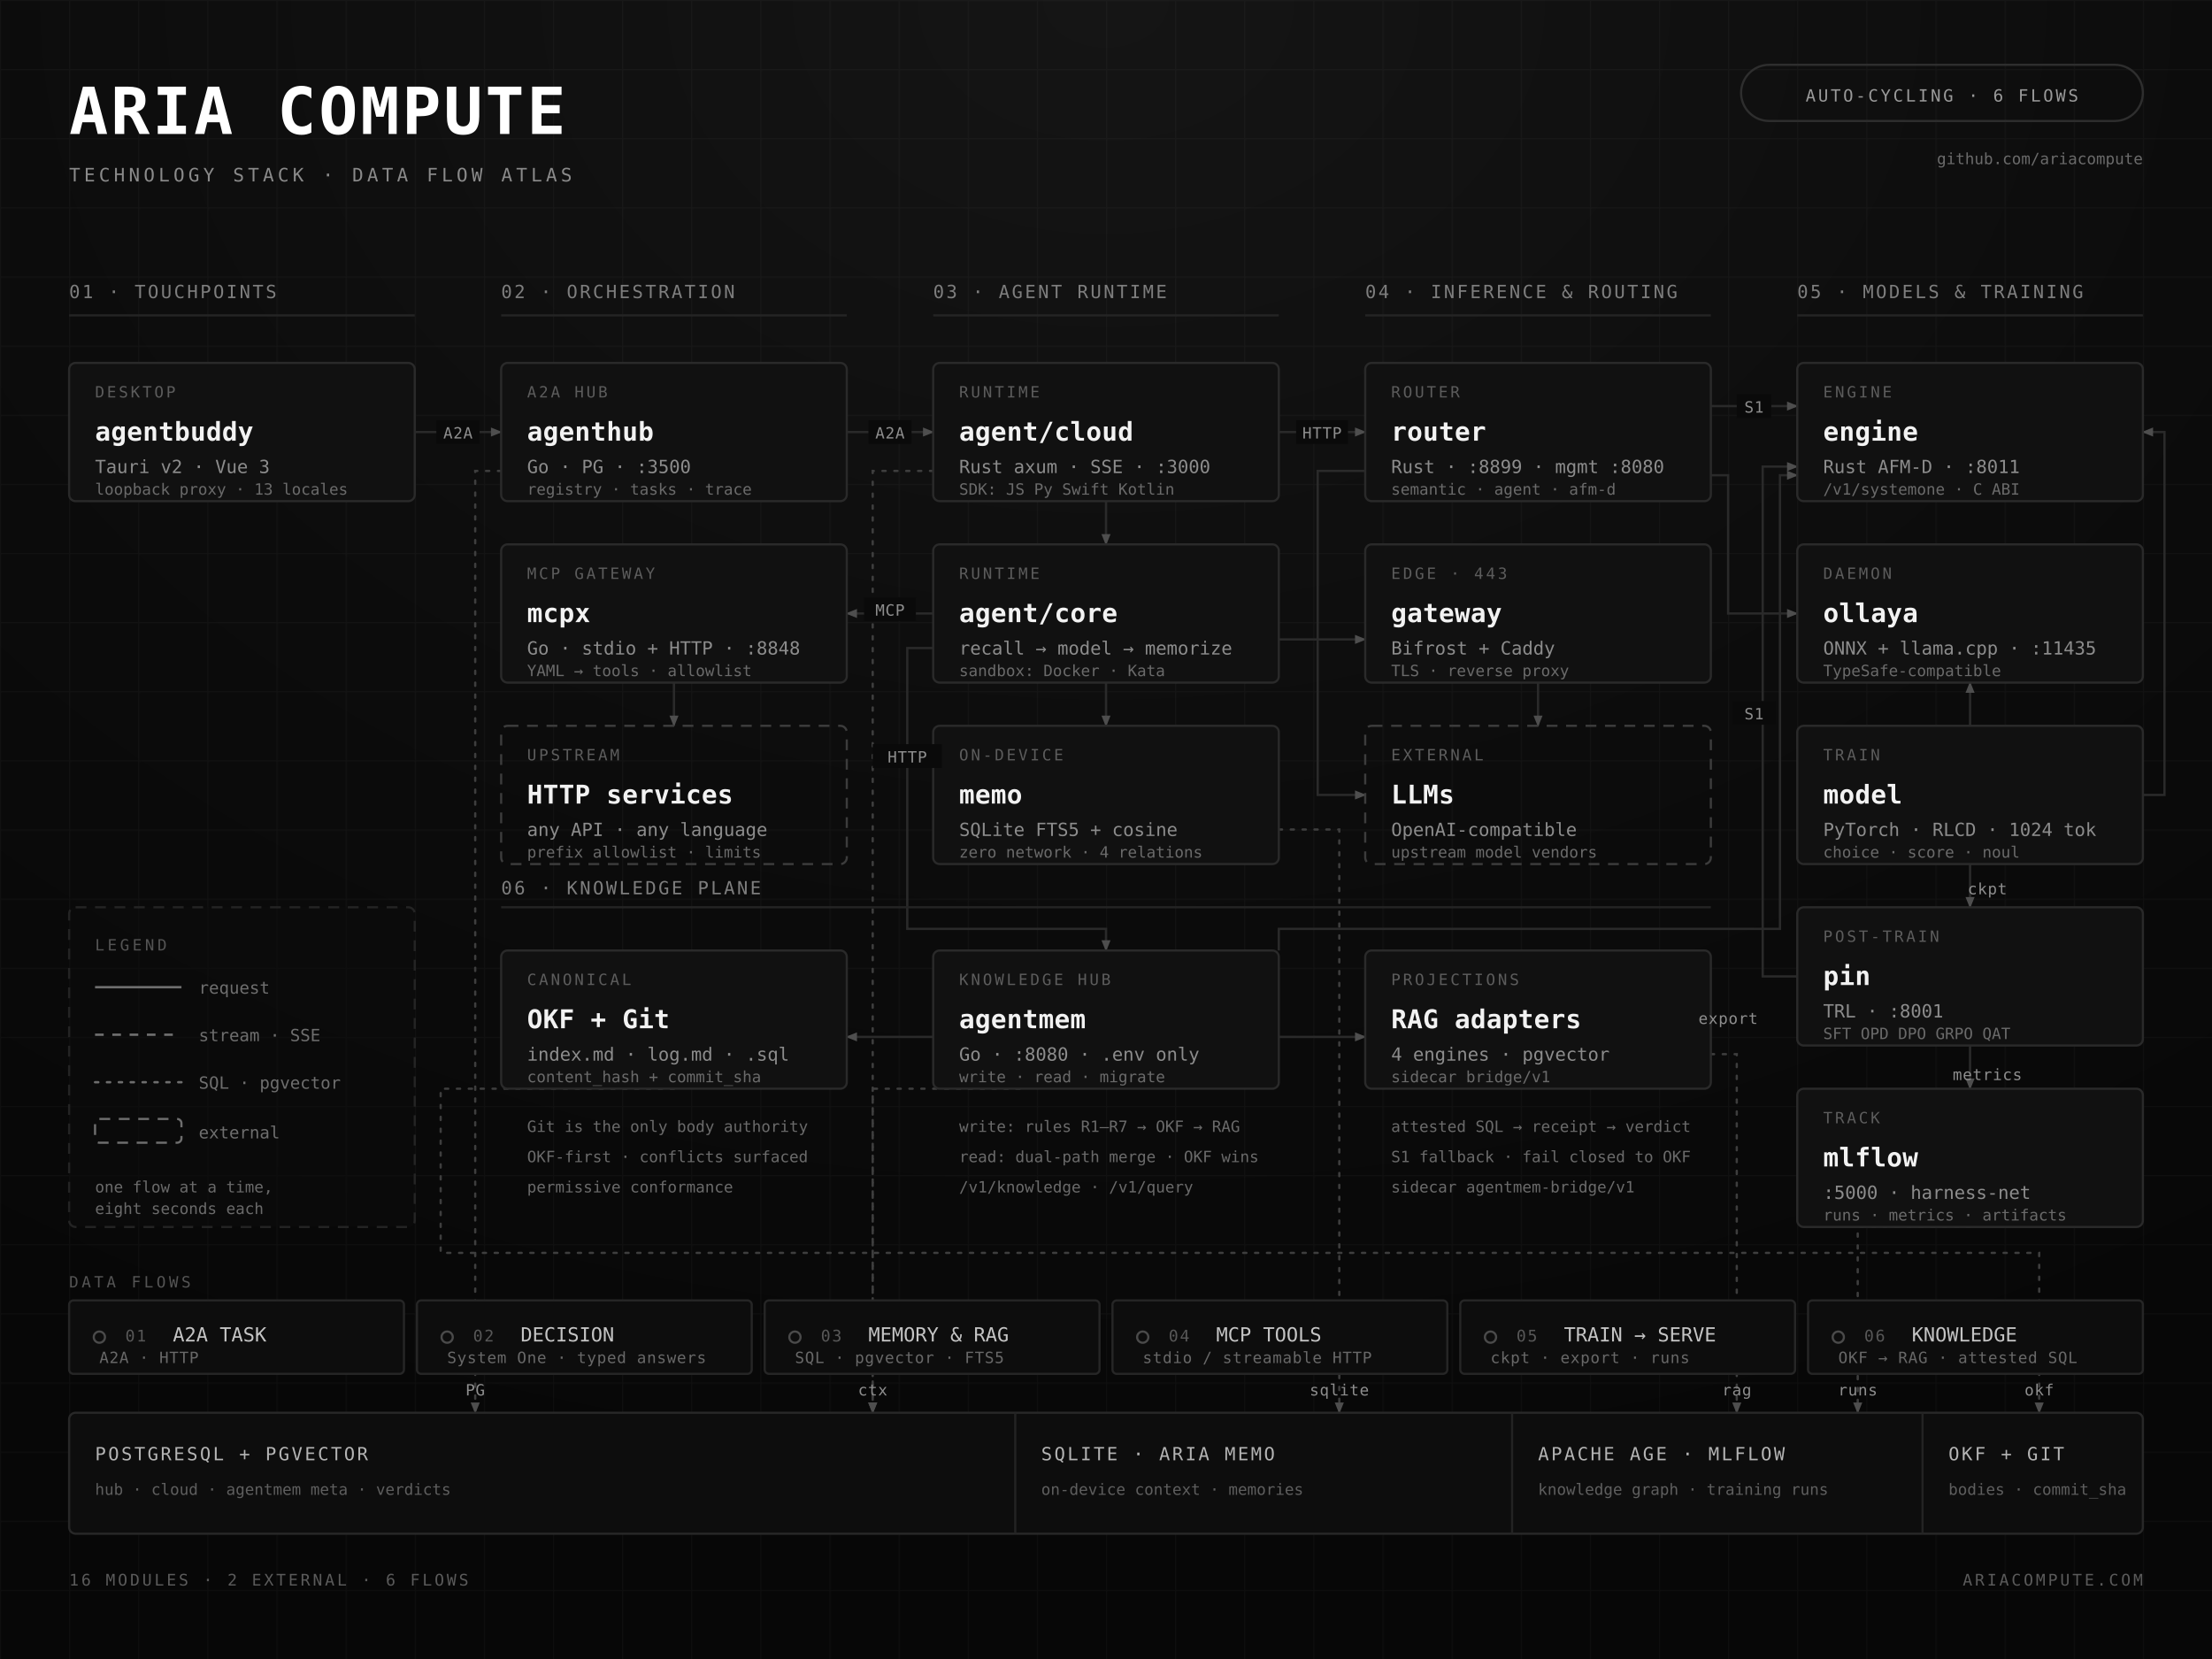
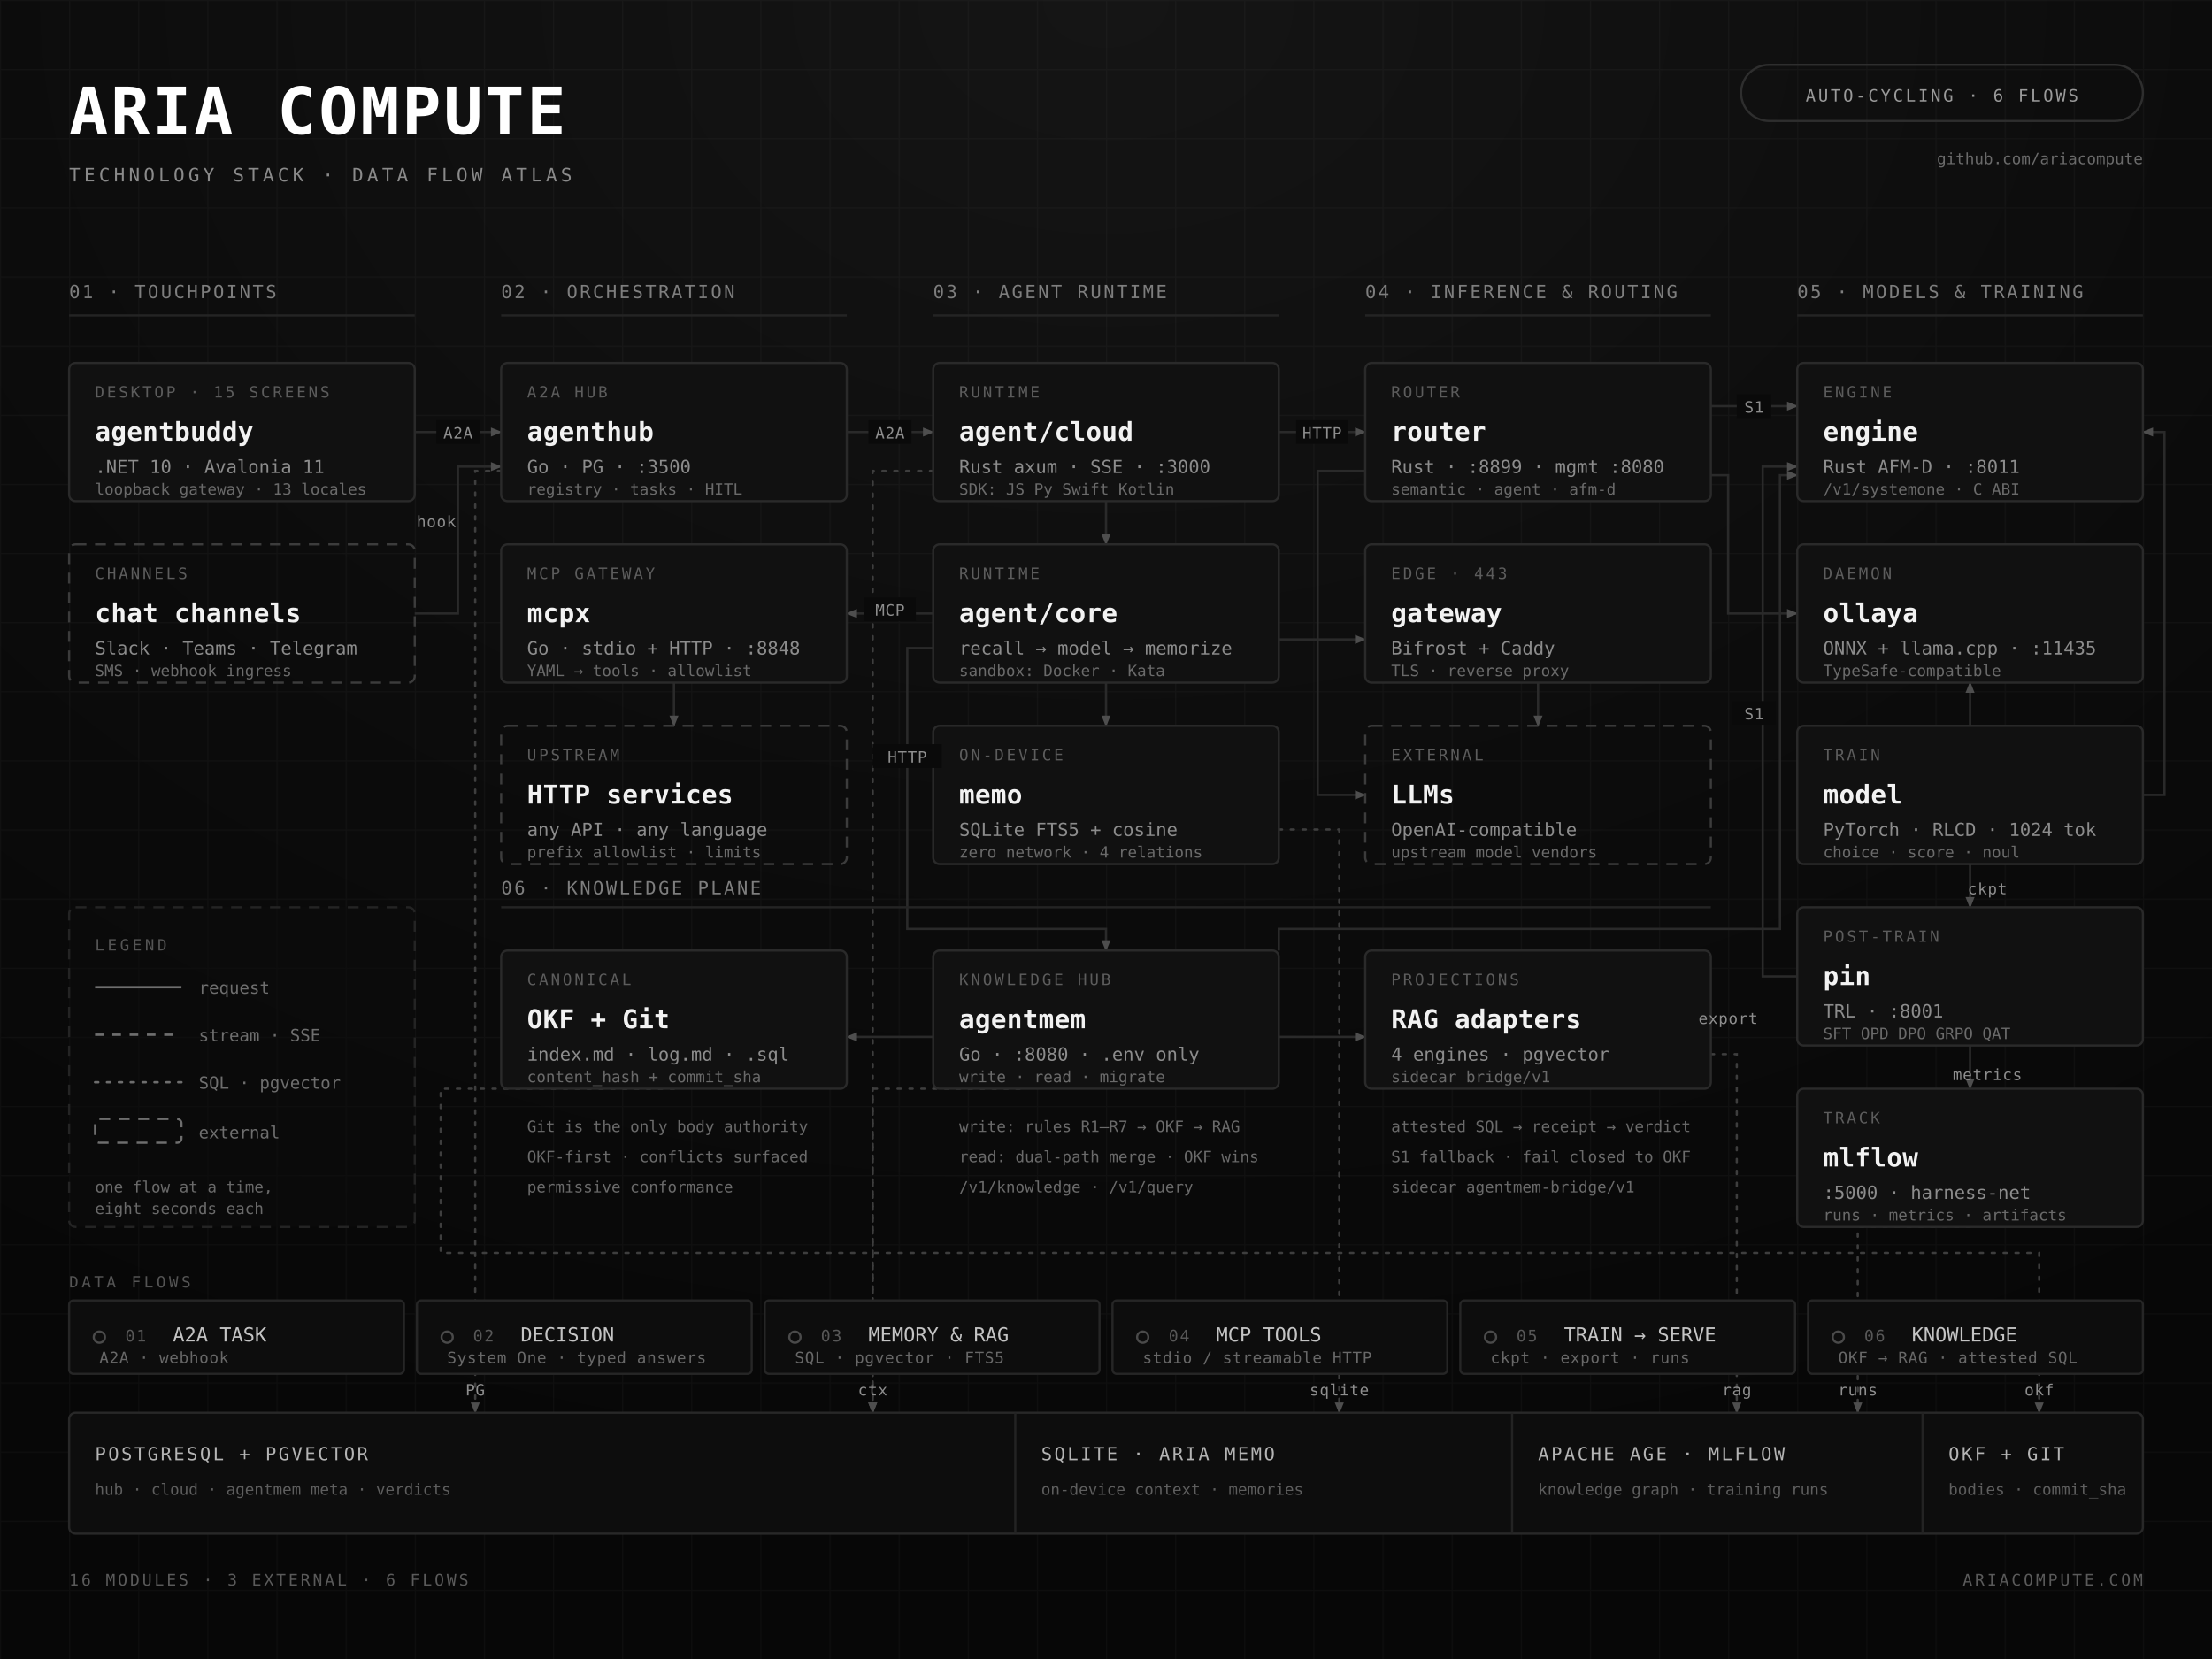
<svg xmlns="http://www.w3.org/2000/svg" xmlns:xlink="http://www.w3.org/1999/xlink" viewBox="0 0 1024 768" width="1024" height="768" role="img" aria-labelledby="svg-title svg-desc" shape-rendering="geometricPrecision" font-family="ui-monospace, SFMono-Regular, Menlo, Consolas, monospace">
  <defs>
    <style>
      .bg{fill:url(#vignette)}
      .grid{fill:url(#grid)}
      .rule{stroke:#242424;stroke-width:1;fill:none}
      .edge{fill:none;stroke:#2A2A2A;stroke-width:1.05;marker-end:url(#arr)}
      .edge.sse{stroke-dasharray:4 4}
      .edge.sql{stroke:#3E3E3E;stroke-dasharray:1.5 4;stroke-linecap:round}
      .scene{opacity:0;animation:flow 48s linear infinite both}
      @keyframes flow{0%{opacity:1}16.6%{opacity:1}20.8%{opacity:0}100%{opacity:0}}
      .halo{fill:none;stroke:#FFF;stroke-opacity:.075;stroke-width:8;marker-end:none}
      .lit{fill:none;stroke:#FFF;stroke-width:1.75;marker-end:url(#arr-lit)}
      .lit.sse{stroke-dasharray:4 4}
      .lit.sql{stroke-dasharray:1.5 4;stroke-linecap:round;animation:sqlflow 1.8s linear infinite}
      @keyframes sqlflow{to{stroke-dashoffset:-11}}
      .packet{fill:#FFF}
      .card{fill:#111;stroke:#2A2A2A;stroke-width:1}
      .card.ext{fill:none;stroke:#3C3C3C;stroke-width:1;stroke-dasharray:5 4}
      .kind{fill:#5C5C5C;font-size:7.2px;letter-spacing:.16em}
      .name{fill:#F2F2F2;font-size:12px;font-weight:600;letter-spacing:.01em}
      .meta{fill:#8C8C8C;font-size:8.4px}
      .sub2{fill:#6A6A6A;font-size:7.2px}
      .title{fill:#FFF;font-size:30px;font-weight:700;letter-spacing:.04em}
      .sub{fill:#8A8A8A;font-size:8.6px;letter-spacing:.2em}
      .colh{fill:#7E7E7E;font-size:8.4px;letter-spacing:.12em}
      .badge{fill:none;stroke:#2E2E2E;stroke-width:1}
      .bt{fill:#9A9A9A;font-size:7.8px;letter-spacing:.14em}
      .tag{fill:#8E8E8E;font-size:7.2px;letter-spacing:.04em;text-anchor:middle}
      .tagbg{fill:#0A0A0A}
      .lg-t{fill:#6E6E6E;font-size:7.8px}
      .lg-h{fill:#545454;font-size:7.2px;letter-spacing:.2em}
      .chip{fill:#0D0D0D;stroke:#262626;stroke-width:1}
      .chip-on{fill:#FFF;fill-opacity:.055;stroke:#FFF;stroke-width:1.1}
      .idx-n{fill:#575757;font-size:7.4px;letter-spacing:.1em}
      .idx-t{fill:#C4C4C4;font-size:9px}
      .idx-p{fill:#686868;font-size:7.2px;letter-spacing:.04em}
      .band{fill:#0D0D0D;stroke:#282828;stroke-width:1}
      .band-div{stroke:#232323;stroke-width:1}
      .band-t{fill:#B4B4B4;font-size:8.4px;letter-spacing:.12em}
      .band-s{fill:#5E5E5E;font-size:7.2px}
      .foot{fill:#5A5A5A;font-size:7.4px;letter-spacing:.16em}
      @media (prefers-reduced-motion: reduce){
        .scene{animation:none;opacity:0}
        #scenes .scene:first-child,#chips .scene:first-child{opacity:1}
        .packet{display:none}
        .lit.sql{animation:none}
      }
    </style>
    <radialGradient id="vignette" cx="50%" cy="0%" r="92%">
      <stop offset="0" stop-color="#151515" />
      <stop offset="0.55" stop-color="#0C0C0C" />
      <stop offset="1" stop-color="#070707" />
    </radialGradient>
    <pattern id="grid" width="32" height="32" patternUnits="userSpaceOnUse">
      <path d="M32 0H0V32" fill="none" stroke="#FFF" stroke-opacity=".028" stroke-width="1" />
    </pattern>
    <linearGradient id="hr" x1="0" y1="0" x2="1" y2="0">
      <stop offset="0" stop-color="#FFF" stop-opacity=".14" />
      <stop offset=".55" stop-color="#FFF" stop-opacity=".06" />
      <stop offset="1" stop-color="#FFF" stop-opacity="0" />
    </linearGradient>
    <marker id="arr" viewBox="0 0 10 10" refX="9" refY="5" markerWidth="5" markerHeight="5" orient="auto">
      <path d="M0 1L10 5L0 9Z" fill="#4E4E4E" />
    </marker>
    <marker id="arr-lit" viewBox="0 0 10 10" refX="9" refY="5" markerWidth="5" markerHeight="5" orient="auto">
      <path d="M0 1L10 5L0 9Z" fill="#FFF" />
    </marker>
  </defs>
  <rect class="bg" width="1024" height="768" />
  <rect class="grid" width="1024" height="768" />
  <g id="edges-base">
    <path id="e01" class="edge     " data-from="agentbuddy" data-to="agenthub" data-kind="a2a" data-scene="a2a" d="M192 200H232" />
    <path id="e02" class="edge     " data-from="agenthub" data-to="agent/cloud" data-kind="a2a" data-scene="a2a" d="M392 200H432" />
    <path id="e03" class="edge     " data-from="agent/cloud" data-to="router" data-kind="http" data-scene="a2a" d="M592 200H632" />
    <path id="e05" class="edge     " data-from="gateway" data-to="llms" data-kind="https" data-scene="a2a" d="M712 316V336" />
    <path id="e06" class="edge     " data-from="router" data-to="engine" data-kind="system-one" data-scene="decision" d="M792 188H832" />
    <path id="e07" class="edge     " data-from="router" data-to="ollaya" data-kind="system-one" data-scene="decision" d="M792 220H800V284H832" />
    <path id="e08" class="edge     " data-from="agent/core" data-to="memo" data-kind="local" data-scene="memory" d="M512 316V336" />
    <path id="e10" class="edge     " data-from="agent/core" data-to="mcpx" data-kind="mcp" data-scene="mcp" d="M432 284H392" />
    <path id="e15" class="edge     " data-from="mcpx" data-to="http-services" data-kind="http" data-scene="mcp" d="M312 316V336" />
+     <path id="e16" class="edge     " data-from="channels" data-to="agenthub" data-kind="webhook" data-scene="a2a" d="M192 284H212V216H232" />
    <path id="e18" class="edge sql " data-from="agent/cloud" data-to="state-substrate" data-kind="sql" data-scene="memory" d="M432 218H404V654" />
    <path id="e19" class="edge sql " data-from="memo" data-to="state-substrate" data-kind="sql" data-scene="memory" d="M592 384H620V654" />
    <path id="e20" class="edge sql " data-from="mlflow" data-to="state-substrate" data-kind="sql" data-scene="train" d="M912 568H860V654" />
    <path id="e21" class="edge     " data-from="model" data-to="pin" data-kind="checkpoint" data-scene="train" d="M912 400V420" />
    <path id="e22" class="edge     " data-from="pin" data-to="mlflow" data-kind="metrics" data-scene="train" d="M912 484V504" />
    <path id="e23" class="edge     " data-from="pin" data-to="engine" data-kind="export" data-scene="train" d="M832 452H816V216H832" />
    <path id="e24" class="edge     " data-from="agent/cloud" data-to="agent/core" data-kind="loop" data-scene="a2a" d="M512 232V252" />
    <path id="e25" class="edge     " data-from="agent/core" data-to="gateway" data-kind="https" data-scene="a2a" d="M592 296H632" />
    <path id="e26" class="edge sql " data-from="agenthub" data-to="state-substrate" data-kind="sql" data-scene="memory" d="M232 218H220V654" />
    <path id="e27" class="edge     " data-from="model" data-to="engine" data-kind="weights" data-scene="train" d="M992 368H1002V200H992" />
    <path id="e28" class="edge     " data-from="model" data-to="ollaya" data-kind="weights" data-scene="train" d="M912 336V316" />
    <path id="e29" class="edge     " data-from="router" data-to="llms" data-kind="https" data-scene="decision" d="M632 218H610V368H632" />
    <path id="e30" class="edge     " data-from="agent/core" data-to="agentmem" data-kind="http" data-scene="knowledge" d="M432 300H420V430H512V440" />
    <path id="e31" class="edge     " data-from="agentmem" data-to="okf-git" data-kind="canonical" data-scene="knowledge" d="M432 480H392" />
    <path id="e32" class="edge     " data-from="agentmem" data-to="rag-adapters" data-kind="projection" data-scene="knowledge" d="M592 480H632" />
    <path id="e33" class="edge sql " data-from="agentmem" data-to="state-substrate" data-kind="sql" data-scene="knowledge" d="M472 504H404V654" />
    <path id="e34" class="edge sql " data-from="rag-adapters" data-to="state-substrate" data-kind="sql" data-scene="knowledge" d="M792 488H804V654" />
    <path id="e35" class="edge     " data-from="agentmem" data-to="engine" data-kind="system-one" data-scene="knowledge" d="M592 440V430H824V220H832" />
    <path id="e36" class="edge sql " data-from="okf-git" data-to="state-substrate" data-kind="canonical" data-scene="knowledge" d="M312 504H204V580H944V654" />
  </g>
  <g id="scenes">
    <g class="scene" data-scene="a2a" style="animation-delay:0s">
      <use class="halo" href="#e01" xlink:href="#e01" />
      <use class="halo" href="#e02" xlink:href="#e02" />
      <use class="halo" href="#e03" xlink:href="#e03" />
      <use class="halo" href="#e05" xlink:href="#e05" />
      <use class="halo" href="#e24" xlink:href="#e24" />
      <use class="halo" href="#e25" xlink:href="#e25" />
+       <use class="halo" href="#e16" xlink:href="#e16" />
      <use class="lit" href="#e01" xlink:href="#e01" />
      <use class="lit" href="#e02" xlink:href="#e02" />
      <use class="lit" href="#e03" xlink:href="#e03" />
      <use class="lit" href="#e05" xlink:href="#e05" />
      <use class="lit" href="#e24" xlink:href="#e24" />
      <use class="lit" href="#e25" xlink:href="#e25" />
+       <use class="lit" href="#e16" xlink:href="#e16" />
      <circle class="packet" r="3">
        <animateMotion dur="2.4s" begin="0s" repeatCount="indefinite" calcMode="linear" keyPoints="0;1;0" keyTimes="0;0.5;1">
          <mpath href="#e01" xlink:href="#e01" />
        </animateMotion>
      </circle>
      <circle class="packet" r="3">
        <animateMotion dur="2.4s" begin="-1.2s" repeatCount="indefinite" calcMode="linear" keyPoints="0;1;0" keyTimes="0;0.5;1">
          <mpath href="#e01" xlink:href="#e01" />
        </animateMotion>
      </circle>
      <circle class="packet" r="3">
        <animateMotion dur="3s" begin="0s" repeatCount="indefinite" calcMode="linear" keyPoints="0;1;0" keyTimes="0;0.5;1">
          <mpath href="#e02" xlink:href="#e02" />
        </animateMotion>
      </circle>
      <circle class="packet" r="3">
        <animateMotion dur="3s" begin="-1.5s" repeatCount="indefinite" calcMode="linear" keyPoints="0;1;0" keyTimes="0;0.5;1">
          <mpath href="#e02" xlink:href="#e02" />
        </animateMotion>
      </circle>
      <circle class="packet" r="3">
        <animateMotion dur="3s" begin="0s" repeatCount="indefinite" calcMode="linear" keyPoints="0;1;0" keyTimes="0;0.5;1">
          <mpath href="#e03" xlink:href="#e03" />
        </animateMotion>
      </circle>
      <circle class="packet" r="3">
        <animateMotion dur="3s" begin="-1.5s" repeatCount="indefinite" calcMode="linear" keyPoints="0;1;0" keyTimes="0;0.5;1">
          <mpath href="#e03" xlink:href="#e03" />
        </animateMotion>
      </circle>
      <circle class="packet" r="3">
        <animateMotion dur="2.2s" begin="0s" repeatCount="indefinite" calcMode="linear" keyPoints="0;1;0" keyTimes="0;0.5;1">
          <mpath href="#e24" xlink:href="#e24" />
+         </animateMotion>
+       </circle>
+       <circle class="packet" r="3">
+         <animateMotion dur="2.8s" begin="-0.8s" repeatCount="indefinite" calcMode="linear" keyPoints="0;1" keyTimes="0;1">
+           <mpath href="#e16" xlink:href="#e16" />
        </animateMotion>
      </circle>
      <circle class="packet" r="3">
        <animateMotion dur="3.2s" begin="0s" repeatCount="indefinite" calcMode="linear" keyPoints="0;1;0" keyTimes="0;0.5;1">
          <mpath href="#e25" xlink:href="#e25" />
        </animateMotion>
      </circle>
      <circle class="packet" r="3">
        <animateMotion dur="2.4s" begin="-0.6s" repeatCount="indefinite" calcMode="linear" keyPoints="0;1;0" keyTimes="0;0.5;1">
          <mpath href="#e05" xlink:href="#e05" />
        </animateMotion>
      </circle>
    </g>
    <g class="scene" data-scene="decision" style="animation-delay:-40s">
      <use class="halo" href="#e03" xlink:href="#e03" />
      <use class="halo" href="#e06" xlink:href="#e06" />
      <use class="halo" href="#e07" xlink:href="#e07" />
      <use class="halo" href="#e29" xlink:href="#e29" />
      <use class="lit" href="#e03" xlink:href="#e03" />
      <use class="lit" href="#e06" xlink:href="#e06" />
      <use class="lit" href="#e07" xlink:href="#e07" />
      <use class="lit" href="#e29" xlink:href="#e29" />
      <circle class="packet" r="3">
        <animateMotion dur="3s" begin="0s" repeatCount="indefinite" calcMode="linear" keyPoints="0;1;0" keyTimes="0;0.5;1">
          <mpath href="#e03" xlink:href="#e03" />
        </animateMotion>
      </circle>
      <circle class="packet" r="3">
        <animateMotion dur="2.6s" begin="0s" repeatCount="indefinite" calcMode="linear" keyPoints="0;1;0" keyTimes="0;0.5;1">
          <mpath href="#e06" xlink:href="#e06" />
        </animateMotion>
      </circle>
      <circle class="packet" r="3">
        <animateMotion dur="2.6s" begin="-1.3s" repeatCount="indefinite" calcMode="linear" keyPoints="0;1;0" keyTimes="0;0.5;1">
          <mpath href="#e06" xlink:href="#e06" />
        </animateMotion>
      </circle>
      <circle class="packet" r="3">
        <animateMotion dur="3.4s" begin="-0.4s" repeatCount="indefinite" calcMode="linear" keyPoints="0;1;0" keyTimes="0;0.5;1">
          <mpath href="#e07" xlink:href="#e07" />
        </animateMotion>
      </circle>
      <circle class="packet" r="3">
        <animateMotion dur="3.6s" begin="0s" repeatCount="indefinite" calcMode="linear" keyPoints="0;1;0" keyTimes="0;0.5;1">
          <mpath href="#e29" xlink:href="#e29" />
        </animateMotion>
      </circle>
    </g>
    <g class="scene" data-scene="memory" style="animation-delay:-32s">
      <use class="halo" href="#e08" xlink:href="#e08" />
      <use class="halo" href="#e18" xlink:href="#e18" />
      <use class="halo" href="#e19" xlink:href="#e19" />
      <use class="halo" href="#e26" xlink:href="#e26" />
      <use class="lit" href="#e08" xlink:href="#e08" />
      <use class="lit sql" href="#e18" xlink:href="#e18" />
      <use class="lit sql" href="#e19" xlink:href="#e19" />
      <use class="lit sql" href="#e26" xlink:href="#e26" />
      <circle class="packet" r="3">
        <animateMotion dur="2.8s" begin="0s" repeatCount="indefinite" calcMode="linear" keyPoints="0;1;0" keyTimes="0;0.5;1">
          <mpath href="#e08" xlink:href="#e08" />
        </animateMotion>
      </circle>
      <circle class="packet" r="3">
        <animateMotion dur="2.8s" begin="-1.4s" repeatCount="indefinite" calcMode="linear" keyPoints="0;1;0" keyTimes="0;0.5;1">
          <mpath href="#e08" xlink:href="#e08" />
        </animateMotion>
      </circle>
      <circle class="packet" r="3">
        <animateMotion dur="4.4s" begin="-0.8s" repeatCount="indefinite" calcMode="linear" keyPoints="0;1;0" keyTimes="0;0.5;1">
          <mpath href="#e18" xlink:href="#e18" />
        </animateMotion>
      </circle>
      <circle class="packet" r="3">
        <animateMotion dur="4.4s" begin="-2.2s" repeatCount="indefinite" calcMode="linear" keyPoints="0;1;0" keyTimes="0;0.5;1">
          <mpath href="#e19" xlink:href="#e19" />
        </animateMotion>
      </circle>
      <circle class="packet" r="3">
        <animateMotion dur="4.8s" begin="-1.2s" repeatCount="indefinite" calcMode="linear" keyPoints="0;1;0" keyTimes="0;0.5;1">
          <mpath href="#e26" xlink:href="#e26" />
        </animateMotion>
      </circle>
    </g>
    <g class="scene" data-scene="mcp" style="animation-delay:-24s">
      <use class="halo" href="#e10" xlink:href="#e10" />
      <use class="halo" href="#e15" xlink:href="#e15" />
      <use class="lit" href="#e10" xlink:href="#e10" />
      <use class="lit" href="#e15" xlink:href="#e15" />
      <circle class="packet" r="3">
        <animateMotion dur="3.4s" begin="0s" repeatCount="indefinite" calcMode="linear" keyPoints="0;1;0" keyTimes="0;0.5;1">
          <mpath href="#e10" xlink:href="#e10" />
        </animateMotion>
      </circle>
      <circle class="packet" r="3">
        <animateMotion dur="3.4s" begin="-1.7s" repeatCount="indefinite" calcMode="linear" keyPoints="0;1;0" keyTimes="0;0.5;1">
          <mpath href="#e10" xlink:href="#e10" />
        </animateMotion>
      </circle>
      <circle class="packet" r="3">
        <animateMotion dur="2.6s" begin="0s" repeatCount="indefinite" calcMode="linear" keyPoints="0;1;0" keyTimes="0;0.5;1">
          <mpath href="#e15" xlink:href="#e15" />
        </animateMotion>
      </circle>
    </g>
    <g class="scene" data-scene="train" style="animation-delay:-16s">
      <use class="halo" href="#e20" xlink:href="#e20" />
      <use class="halo" href="#e21" xlink:href="#e21" />
      <use class="halo" href="#e22" xlink:href="#e22" />
      <use class="halo" href="#e23" xlink:href="#e23" />
      <use class="halo" href="#e27" xlink:href="#e27" />
      <use class="halo" href="#e28" xlink:href="#e28" />
      <use class="lit sql" href="#e20" xlink:href="#e20" />
      <use class="lit" href="#e21" xlink:href="#e21" />
      <use class="lit" href="#e22" xlink:href="#e22" />
      <use class="lit" href="#e23" xlink:href="#e23" />
      <use class="lit" href="#e27" xlink:href="#e27" />
      <use class="lit" href="#e28" xlink:href="#e28" />
      <circle class="packet" r="3">
        <animateMotion dur="3.4s" begin="-0.5s" repeatCount="indefinite" calcMode="linear" keyPoints="0;1;0" keyTimes="0;0.5;1">
          <mpath href="#e20" xlink:href="#e20" />
        </animateMotion>
      </circle>
      <circle class="packet" r="3">
        <animateMotion dur="2.6s" begin="0s" repeatCount="indefinite" calcMode="linear" keyPoints="0;1;0" keyTimes="0;0.5;1">
          <mpath href="#e21" xlink:href="#e21" />
        </animateMotion>
      </circle>
      <circle class="packet" r="3">
        <animateMotion dur="2.6s" begin="-1.3s" repeatCount="indefinite" calcMode="linear" keyPoints="0;1;0" keyTimes="0;0.5;1">
          <mpath href="#e22" xlink:href="#e22" />
        </animateMotion>
      </circle>
      <circle class="packet" r="3">
        <animateMotion dur="4.2s" begin="0s" repeatCount="indefinite" calcMode="linear" keyPoints="0;1;0" keyTimes="0;0.5;1">
          <mpath href="#e23" xlink:href="#e23" />
        </animateMotion>
      </circle>
      <circle class="packet" r="3">
        <animateMotion dur="4.2s" begin="-2.1s" repeatCount="indefinite" calcMode="linear" keyPoints="0;1;0" keyTimes="0;0.5;1">
          <mpath href="#e23" xlink:href="#e23" />
        </animateMotion>
      </circle>
      <circle class="packet" r="3">
        <animateMotion dur="4.6s" begin="0s" repeatCount="indefinite" calcMode="linear" keyPoints="0;1;0" keyTimes="0;0.5;1">
          <mpath href="#e27" xlink:href="#e27" />
        </animateMotion>
      </circle>
      <circle class="packet" r="3">
        <animateMotion dur="2.4s" begin="-0.6s" repeatCount="indefinite" calcMode="linear" keyPoints="0;1;0" keyTimes="0;0.5;1">
          <mpath href="#e28" xlink:href="#e28" />
        </animateMotion>
      </circle>
    </g>
    <g class="scene" data-scene="knowledge" style="animation-delay:-8s">
      <use class="halo" href="#e30" xlink:href="#e30" />
      <use class="halo" href="#e31" xlink:href="#e31" />
      <use class="halo" href="#e32" xlink:href="#e32" />
      <use class="halo" href="#e33" xlink:href="#e33" />
      <use class="halo" href="#e34" xlink:href="#e34" />
      <use class="halo" href="#e35" xlink:href="#e35" />
      <use class="halo" href="#e36" xlink:href="#e36" />
      <use class="lit" href="#e30" xlink:href="#e30" />
      <use class="lit" href="#e31" xlink:href="#e31" />
      <use class="lit" href="#e32" xlink:href="#e32" />
      <use class="lit sql" href="#e33" xlink:href="#e33" />
      <use class="lit sql" href="#e34" xlink:href="#e34" />
      <use class="lit" href="#e35" xlink:href="#e35" />
      <use class="lit sql" href="#e36" xlink:href="#e36" />
      <circle class="packet" r="3">
        <animateMotion dur="3.2s" begin="0s" repeatCount="indefinite" calcMode="linear" keyPoints="0;1;0" keyTimes="0;0.5;1">
          <mpath href="#e30" xlink:href="#e30" />
        </animateMotion>
      </circle>
      <circle class="packet" r="3">
        <animateMotion dur="3.2s" begin="-1.6s" repeatCount="indefinite" calcMode="linear" keyPoints="0;1;0" keyTimes="0;0.5;1">
          <mpath href="#e30" xlink:href="#e30" />
        </animateMotion>
      </circle>
      <circle class="packet" r="3">
        <animateMotion dur="2.4s" begin="0s" repeatCount="indefinite" calcMode="linear" keyPoints="0;1;0" keyTimes="0;0.5;1">
          <mpath href="#e31" xlink:href="#e31" />
        </animateMotion>
      </circle>
      <circle class="packet" r="3">
        <animateMotion dur="2.4s" begin="-1.2s" repeatCount="indefinite" calcMode="linear" keyPoints="0;1;0" keyTimes="0;0.5;1">
          <mpath href="#e31" xlink:href="#e31" />
        </animateMotion>
      </circle>
      <circle class="packet" r="3">
        <animateMotion dur="2.4s" begin="-0.6s" repeatCount="indefinite" calcMode="linear" keyPoints="0;1;0" keyTimes="0;0.5;1">
          <mpath href="#e32" xlink:href="#e32" />
        </animateMotion>
      </circle>
      <circle class="packet" r="3">
        <animateMotion dur="2.4s" begin="-1.8s" repeatCount="indefinite" calcMode="linear" keyPoints="0;1;0" keyTimes="0;0.5;1">
          <mpath href="#e32" xlink:href="#e32" />
        </animateMotion>
      </circle>
      <circle class="packet" r="3">
        <animateMotion dur="4.4s" begin="-0.8s" repeatCount="indefinite" calcMode="linear" keyPoints="0;1;0" keyTimes="0;0.5;1">
          <mpath href="#e33" xlink:href="#e33" />
        </animateMotion>
      </circle>
      <circle class="packet" r="3">
        <animateMotion dur="4.2s" begin="-1.4s" repeatCount="indefinite" calcMode="linear" keyPoints="0;1;0" keyTimes="0;0.5;1">
          <mpath href="#e34" xlink:href="#e34" />
        </animateMotion>
      </circle>
      <circle class="packet" r="3">
        <animateMotion dur="4.6s" begin="0s" repeatCount="indefinite" calcMode="linear" keyPoints="0;1;0" keyTimes="0;0.5;1">
          <mpath href="#e35" xlink:href="#e35" />
        </animateMotion>
      </circle>
      <circle class="packet" r="3">
        <animateMotion dur="4.6s" begin="-2.3s" repeatCount="indefinite" calcMode="linear" keyPoints="0;1;0" keyTimes="0;0.5;1">
          <mpath href="#e35" xlink:href="#e35" />
        </animateMotion>
      </circle>
      <circle class="packet" r="3">
        <animateMotion dur="5.2s" begin="-1.1s" repeatCount="indefinite" calcMode="linear" keyPoints="0;1;0" keyTimes="0;0.5;1">
          <mpath href="#e36" xlink:href="#e36" />
        </animateMotion>
      </circle>
    </g>
  </g>
  <g id="nodes">
    <g class="node" data-id="agentbuddy" data-stage="touchpoints">
      <rect class="card" x="32" y="168" width="160" height="64" rx="3" />
-       <text class="kind" x="44" y="184">DESKTOP</text>
+       <text class="kind" x="44" y="184">DESKTOP · 15 SCREENS</text>
      <text class="name" x="44" y="204">agentbuddy</text>
-       <text class="meta" x="44" y="219">Tauri v2 · Vue 3</text>
-       <text class="sub2" x="44" y="229">loopback proxy · 13 locales</text>
+       <text class="meta" x="44" y="219">.NET 10 · Avalonia 11</text>
+       <text class="sub2" x="44" y="229">loopback gateway · 13 locales</text>
+     </g>
+     <g class="node" data-id="channels" data-stage="touchpoints">
+       <rect class="card ext" x="32" y="252" width="160" height="64" rx="3" />
+       <text class="kind" x="44" y="268">CHANNELS</text>
+       <text class="name" x="44" y="288">chat channels</text>
+       <text class="meta" x="44" y="303">Slack · Teams · Telegram</text>
+       <text class="sub2" x="44" y="313">SMS · webhook ingress</text>
    </g>
    <g class="node" data-id="agenthub" data-stage="orchestration">
      <rect class="card" x="232" y="168" width="160" height="64" rx="3" />
      <text class="kind" x="244" y="184">A2A HUB</text>
      <text class="name" x="244" y="204">agenthub</text>
      <text class="meta" x="244" y="219">Go · PG · :3500</text>
-       <text class="sub2" x="244" y="229">registry · tasks · trace</text>
+       <text class="sub2" x="244" y="229">registry · tasks · HITL</text>
    </g>
    <g class="node" data-id="mcpx" data-stage="orchestration">
      <rect class="card" x="232" y="252" width="160" height="64" rx="3" />
      <text class="kind" x="244" y="268">MCP GATEWAY</text>
      <text class="name" x="244" y="288">mcpx</text>
      <text class="meta" x="244" y="303">Go · stdio + HTTP · :8848</text>
      <text class="sub2" x="244" y="313">YAML → tools · allowlist</text>
    </g>
    <g class="node" data-id="http-services" data-stage="orchestration">
      <rect class="card ext" x="232" y="336" width="160" height="64" rx="3" />
      <text class="kind" x="244" y="352">UPSTREAM</text>
      <text class="name" x="244" y="372">HTTP services</text>
      <text class="meta" x="244" y="387">any API · any language</text>
      <text class="sub2" x="244" y="397">prefix allowlist · limits</text>
    </g>
    <g class="node" data-id="agent/cloud" data-stage="runtime">
      <rect class="card" x="432" y="168" width="160" height="64" rx="3" />
      <text class="kind" x="444" y="184">RUNTIME</text>
      <text class="name" x="444" y="204">agent/cloud</text>
      <text class="meta" x="444" y="219">Rust axum · SSE · :3000</text>
      <text class="sub2" x="444" y="229">SDK: JS Py Swift Kotlin</text>
    </g>
    <g class="node" data-id="agent/core" data-stage="runtime">
      <rect class="card" x="432" y="252" width="160" height="64" rx="3" />
      <text class="kind" x="444" y="268">RUNTIME</text>
      <text class="name" x="444" y="288">agent/core</text>
      <text class="meta" x="444" y="303">recall → model → memorize</text>
      <text class="sub2" x="444" y="313">sandbox: Docker · Kata</text>
    </g>
    <g class="node" data-id="memo" data-stage="runtime">
      <rect class="card" x="432" y="336" width="160" height="64" rx="3" />
      <text class="kind" x="444" y="352">ON-DEVICE</text>
      <text class="name" x="444" y="372">memo</text>
      <text class="meta" x="444" y="387">SQLite FTS5 + cosine</text>
      <text class="sub2" x="444" y="397">zero network · 4 relations</text>
    </g>
    <g class="node" data-id="router" data-stage="routing">
      <rect class="card" x="632" y="168" width="160" height="64" rx="3" />
      <text class="kind" x="644" y="184">ROUTER</text>
      <text class="name" x="644" y="204">router</text>
      <text class="meta" x="644" y="219">Rust · :8899 · mgmt :8080</text>
      <text class="sub2" x="644" y="229">semantic · agent · afm-d</text>
    </g>
    <g class="node" data-id="gateway" data-stage="routing">
      <rect class="card" x="632" y="252" width="160" height="64" rx="3" />
      <text class="kind" x="644" y="268">EDGE · 443</text>
      <text class="name" x="644" y="288">gateway</text>
      <text class="meta" x="644" y="303">Bifrost + Caddy</text>
      <text class="sub2" x="644" y="313">TLS · reverse proxy</text>
    </g>
    <g class="node" data-id="llms" data-stage="routing">
      <rect class="card ext" x="632" y="336" width="160" height="64" rx="3" />
      <text class="kind" x="644" y="352">EXTERNAL</text>
      <text class="name" x="644" y="372">LLMs</text>
      <text class="meta" x="644" y="387">OpenAI-compatible</text>
      <text class="sub2" x="644" y="397">upstream model vendors</text>
    </g>
    <g class="node" data-id="engine" data-stage="models">
      <rect class="card" x="832" y="168" width="160" height="64" rx="3" />
      <text class="kind" x="844" y="184">ENGINE</text>
      <text class="name" x="844" y="204">engine</text>
      <text class="meta" x="844" y="219">Rust AFM-D · :8011</text>
      <text class="sub2" x="844" y="229">/v1/systemone · C ABI</text>
    </g>
    <g class="node" data-id="ollaya" data-stage="models">
      <rect class="card" x="832" y="252" width="160" height="64" rx="3" />
      <text class="kind" x="844" y="268">DAEMON</text>
      <text class="name" x="844" y="288">ollaya</text>
      <text class="meta" x="844" y="303">ONNX + llama.cpp · :11435</text>
      <text class="sub2" x="844" y="313">TypeSafe-compatible</text>
    </g>
    <g class="node" data-id="model" data-stage="models">
      <rect class="card" x="832" y="336" width="160" height="64" rx="3" />
      <text class="kind" x="844" y="352">TRAIN</text>
      <text class="name" x="844" y="372">model</text>
      <text class="meta" x="844" y="387">PyTorch · RLCD · 1024 tok</text>
      <text class="sub2" x="844" y="397">choice · score · noul</text>
    </g>
    <g class="node" data-id="pin" data-stage="models">
      <rect class="card" x="832" y="420" width="160" height="64" rx="3" />
      <text class="kind" x="844" y="436">POST-TRAIN</text>
      <text class="name" x="844" y="456">pin</text>
      <text class="meta" x="844" y="471">TRL · :8001</text>
      <text class="sub2" x="844" y="481">SFT OPD DPO GRPO QAT</text>
    </g>
    <g class="node" data-id="mlflow" data-stage="models">
      <rect class="card" x="832" y="504" width="160" height="64" rx="3" />
      <text class="kind" x="844" y="520">TRACK</text>
      <text class="name" x="844" y="540">mlflow</text>
      <text class="meta" x="844" y="555">:5000 · harness-net</text>
      <text class="sub2" x="844" y="565">runs · metrics · artifacts</text>
    </g>
    <g class="node" data-id="okf-git" data-stage="knowledge">
      <rect class="card" x="232" y="440" width="160" height="64" rx="3" />
      <text class="kind" x="244" y="456">CANONICAL</text>
      <text class="name" x="244" y="476">OKF + Git</text>
      <text class="meta" x="244" y="491">index.md · log.md · .sql</text>
      <text class="sub2" x="244" y="501">content_hash + commit_sha</text>
    </g>
    <g class="node" data-id="agentmem" data-stage="knowledge">
      <rect class="card" x="432" y="440" width="160" height="64" rx="3" />
      <text class="kind" x="444" y="456">KNOWLEDGE HUB</text>
      <text class="name" x="444" y="476">agentmem</text>
      <text class="meta" x="444" y="491">Go · :8080 · .env only</text>
      <text class="sub2" x="444" y="501">write · read · migrate</text>
    </g>
    <g class="node" data-id="rag-adapters" data-stage="knowledge">
      <rect class="card" x="632" y="440" width="160" height="64" rx="3" />
      <text class="kind" x="644" y="456">PROJECTIONS</text>
      <text class="name" x="644" y="476">RAG adapters</text>
      <text class="meta" x="644" y="491">4 engines · pgvector</text>
      <text class="sub2" x="644" y="501">sidecar bridge/v1</text>
    </g>
  </g>
  <g id="chrome">
    <text class="title" x="32" y="62">ARIA COMPUTE</text>
    <text class="sub" x="32" y="84">TECHNOLOGY STACK · DATA FLOW ATLAS</text>
    <path d="M32 100H992" fill="none" stroke="url(#hr)" stroke-width="1" />
    <rect class="badge" x="806" y="30" width="186" height="26" rx="13" />
    <text class="bt" x="899" y="47" text-anchor="middle">AUTO-CYCLING · 6 FLOWS</text>
    <text class="sub2" x="992" y="76" text-anchor="end">github.com/ariacompute</text>
    <text class="colh" x="32" y="138">01 · TOUCHPOINTS</text>
    <text class="colh" x="232" y="138">02 · ORCHESTRATION</text>
    <text class="colh" x="432" y="138">03 · AGENT RUNTIME</text>
    <text class="colh" x="632" y="138">04 · INFERENCE &amp; ROUTING</text>
    <text class="colh" x="832" y="138">05 · MODELS &amp; TRAINING</text>
    <path class="rule" d="M32 146H192" />
    <path class="rule" d="M232 146H392" />
    <path class="rule" d="M432 146H592" />
    <path class="rule" d="M632 146H792" />
    <path class="rule" d="M832 146H992" />
    <text class="colh" x="232" y="414">06 · KNOWLEDGE PLANE</text>
    <path class="rule" d="M232 420H792" />
    <g>
      <text class="sub2" x="244" y="524">Git is the only body authority</text>
      <text class="sub2" x="244" y="538">OKF-first · conflicts surfaced</text>
      <text class="sub2" x="244" y="552">permissive conformance</text>
      <text class="sub2" x="444" y="524">write: rules R1–R7 → OKF → RAG</text>
      <text class="sub2" x="444" y="538">read: dual-path merge · OKF wins</text>
      <text class="sub2" x="444" y="552">/v1/knowledge · /v1/query</text>
      <text class="sub2" x="644" y="524">attested SQL → receipt → verdict</text>
      <text class="sub2" x="644" y="538">S1 fallback · fail closed to OKF</text>
      <text class="sub2" x="644" y="552">sidecar agentmem-bridge/v1</text>
    </g>
    <g>
      <rect class="tagbg" x="202" y="194.5" width="20" height="11" />
      <text class="tag" x="212" y="203">A2A</text>
      <rect class="tagbg" x="402" y="194.5" width="20" height="11" />
      <text class="tag" x="412" y="203">A2A</text>
      <rect class="tagbg" x="600" y="194.5" width="24" height="11" />
      <text class="tag" x="612" y="203">HTTP</text>
      <rect class="tagbg" x="804" y="182.5" width="16" height="11" />
      <text class="tag" x="812" y="191">S1</text>
+       <text class="tag" x="202" y="244">hook</text>
      <rect class="tagbg" x="400" y="276.5" width="24" height="11" />
      <text class="tag" x="412" y="285">MCP</text>
      <rect class="tagbg" x="404" y="344.5" width="32" height="11" />
      <text class="tag" x="420" y="353">HTTP</text>
      <rect class="tagbg" x="802" y="324.5" width="20" height="11" />
      <text class="tag" x="812" y="333">S1</text>
      <text class="tag" x="800" y="474">export</text>
      <text class="tag" x="920" y="414" text-anchor="start">ckpt</text>
      <text class="tag" x="920" y="500" text-anchor="start">metrics</text>
      <text class="tag" x="220" y="646">PG</text>
      <text class="tag" x="404" y="646">ctx</text>
      <text class="tag" x="620" y="646">sqlite</text>
      <text class="tag" x="860" y="646">runs</text>
      <text class="tag" x="804" y="646">rag</text>
      <text class="tag" x="944" y="646">okf</text>
    </g>
    <g>
      <rect x="32" y="420" width="160" height="148" rx="3" fill="#0C0C0C" fill-opacity=".5" stroke="#242424" stroke-dasharray="5 4" />
      <text class="lg-h" x="44" y="440">LEGEND</text>
      <path d="M44 457H84" stroke="#6E6E6E" stroke-width="1.1" fill="none" />
      <text class="lg-t" x="92" y="460">request</text>
      <path d="M44 479H84" stroke="#6E6E6E" stroke-width="1.1" fill="none" stroke-dasharray="4 4" />
      <text class="lg-t" x="92" y="482">stream · SSE</text>
      <path d="M44 501H84" stroke="#6E6E6E" stroke-width="1.1" fill="none" stroke-dasharray="1.5 4" stroke-linecap="round" />
      <text class="lg-t" x="92" y="504">SQL · pgvector</text>
      <rect x="44" y="518" width="40" height="11" rx="2" fill="none" stroke="#6E6E6E" stroke-width="1" stroke-dasharray="5 4" />
      <text class="lg-t" x="92" y="527">external</text>
      <text class="sub2" x="44" y="552">one flow at a time,</text>
      <text class="sub2" x="44" y="562">eight seconds each</text>
    </g>
    <text class="lg-h" x="32" y="596">DATA FLOWS</text>
    <g>
      <rect class="chip" x="32" y="602" width="155" height="34" rx="2" />
      <circle cx="46" cy="619" r="2.6" fill="none" stroke="#4A4A4A" />
      <text class="idx-n" x="58" y="621">01</text>
      <text class="idx-t" x="80" y="621">A2A TASK</text>
-       <text class="idx-p" x="46" y="631">A2A · HTTP</text>
+       <text class="idx-p" x="46" y="631">A2A · webhook</text>
      <rect class="chip" x="193" y="602" width="155" height="34" rx="2" />
      <circle cx="207" cy="619" r="2.6" fill="none" stroke="#4A4A4A" />
      <text class="idx-n" x="219" y="621">02</text>
      <text class="idx-t" x="241" y="621">DECISION</text>
      <text class="idx-p" x="207" y="631">System One · typed answers</text>
      <rect class="chip" x="354" y="602" width="155" height="34" rx="2" />
      <circle cx="368" cy="619" r="2.6" fill="none" stroke="#4A4A4A" />
      <text class="idx-n" x="380" y="621">03</text>
      <text class="idx-t" x="402" y="621">MEMORY &amp; RAG</text>
      <text class="idx-p" x="368" y="631">SQL · pgvector · FTS5</text>
      <rect class="chip" x="515" y="602" width="155" height="34" rx="2" />
      <circle cx="529" cy="619" r="2.6" fill="none" stroke="#4A4A4A" />
      <text class="idx-n" x="541" y="621">04</text>
      <text class="idx-t" x="563" y="621">MCP TOOLS</text>
      <text class="idx-p" x="529" y="631">stdio / streamable HTTP</text>
      <rect class="chip" x="676" y="602" width="155" height="34" rx="2" />
      <circle cx="690" cy="619" r="2.6" fill="none" stroke="#4A4A4A" />
      <text class="idx-n" x="702" y="621">05</text>
      <text class="idx-t" x="724" y="621">TRAIN → SERVE</text>
      <text class="idx-p" x="690" y="631">ckpt · export · runs</text>
      <rect class="chip" x="837" y="602" width="155" height="34" rx="2" />
      <circle cx="851" cy="619" r="2.6" fill="none" stroke="#4A4A4A" />
      <text class="idx-n" x="863" y="621">06</text>
      <text class="idx-t" x="885" y="621">KNOWLEDGE</text>
      <text class="idx-p" x="851" y="631">OKF → RAG · attested SQL</text>
    </g>
    <g>
      <rect class="band" x="32" y="654" width="960" height="56" rx="3" />
      <path class="band-div" d="M470 654V710" />
      <path class="band-div" d="M700 654V710" />
      <path class="band-div" d="M890 654V710" />
      <text class="band-t" x="44" y="676">POSTGRESQL + PGVECTOR</text>
      <text class="band-s" x="44" y="692">hub · cloud · agentmem meta · verdicts</text>
      <text class="band-t" x="482" y="676">SQLITE · ARIA MEMO</text>
      <text class="band-s" x="482" y="692">on-device context · memories</text>
      <text class="band-t" x="712" y="676">APACHE AGE · MLFLOW</text>
      <text class="band-s" x="712" y="692">knowledge graph · training runs</text>
      <text class="band-t" x="902" y="676">OKF + GIT</text>
      <text class="band-s" x="902" y="692">bodies · commit_sha</text>
    </g>
-     <text class="foot" x="32" y="734">16 MODULES · 2 EXTERNAL · 6 FLOWS</text>
+     <text class="foot" x="32" y="734">16 MODULES · 3 EXTERNAL · 6 FLOWS</text>
    <text class="foot" x="992" y="734" text-anchor="end">ARIACOMPUTE.COM</text>
  </g>
  <g id="chips">
    <g class="scene" data-scene="a2a" style="animation-delay:0s">
      <rect class="chip-on" x="32" y="602" width="155" height="34" rx="2" />
      <circle cx="46" cy="619" r="2.6" fill="#FFF" />
    </g>
    <g class="scene" data-scene="decision" style="animation-delay:-40s">
      <rect class="chip-on" x="193" y="602" width="155" height="34" rx="2" />
      <circle cx="207" cy="619" r="2.6" fill="#FFF" />
    </g>
    <g class="scene" data-scene="memory" style="animation-delay:-32s">
      <rect class="chip-on" x="354" y="602" width="155" height="34" rx="2" />
      <circle cx="368" cy="619" r="2.6" fill="#FFF" />
    </g>
    <g class="scene" data-scene="mcp" style="animation-delay:-24s">
      <rect class="chip-on" x="515" y="602" width="155" height="34" rx="2" />
      <circle cx="529" cy="619" r="2.6" fill="#FFF" />
    </g>
    <g class="scene" data-scene="train" style="animation-delay:-16s">
      <rect class="chip-on" x="676" y="602" width="155" height="34" rx="2" />
      <circle cx="690" cy="619" r="2.6" fill="#FFF" />
    </g>
    <g class="scene" data-scene="knowledge" style="animation-delay:-8s">
      <rect class="chip-on" x="837" y="602" width="155" height="34" rx="2" />
      <circle cx="851" cy="619" r="2.6" fill="#FFF" />
    </g>
  </g>
</svg>
